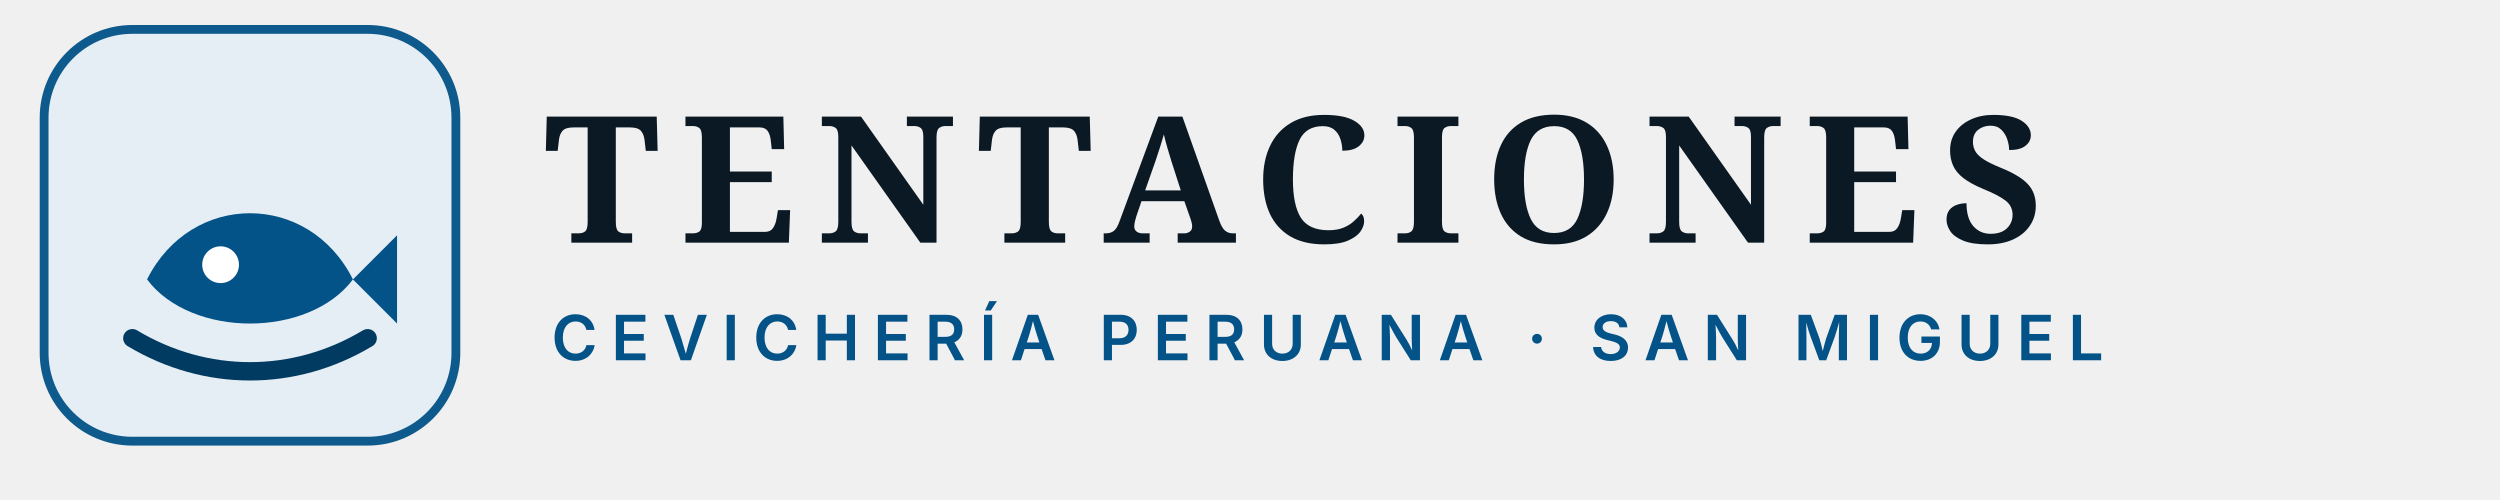
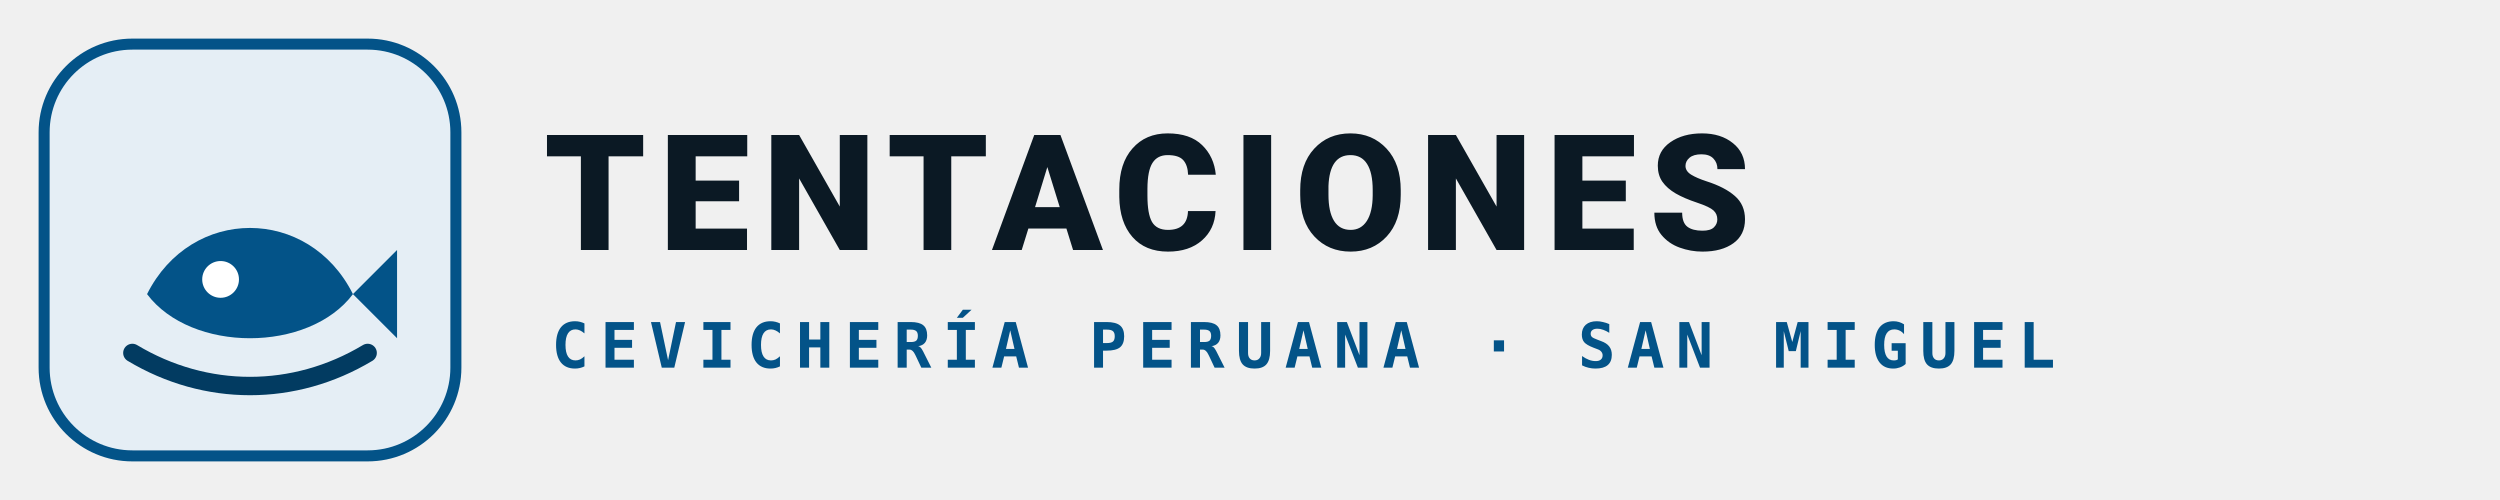
<svg xmlns="http://www.w3.org/2000/svg" viewBox="0 0 340 68" width="340" height="68">
  <defs>
    <style>
-       .brand-title { font-family: 'Cormorant Garamond', 'Cinzel', 'Playfair Display', Georgia, serif; font-size: 24px; font-weight: 700; letter-spacing: 0.12em; fill: #0B1924; }
-       .brand-sub { font-family: 'JetBrains Mono', 'DM Sans', -apple-system, monospace; font-size: 8.5px; font-weight: 600; letter-spacing: 0.22em; fill: #035388; }
+       .brand-title { font-family: 'DM Sans', -apple-system, BlinkMacSystemFont, 'Segoe UI', Roboto, Helvetica, Arial, sans-serif; font-size: 22px; font-weight: 800; letter-spacing: 0.08em; fill: #0B1924; }
+       .brand-sub { font-family: 'JetBrains Mono', 'DM Sans', monospace, sans-serif; font-size: 8.5px; font-weight: 600; letter-spacing: 0.18em; fill: #035388; }
    </style>
  </defs>
-   <g transform="translate(6, 4)">
-     <rect x="0" y="0" width="56" height="56" rx="12" fill="#E5EEF5" stroke="#035388" stroke-width="1.2" opacity="0.95" />
+   <g transform="translate(6, 6)">
+     <rect x="0" y="0" width="56" height="56" rx="12" fill="#E5EEF5" stroke="#035388" stroke-width="1.5" />
    <g transform="translate(-2, -4)">
      <path d="M16 38 C22 26 38 26 44 38 C38 46 22 46 16 38 Z" fill="#035388" />
      <path d="M44 38 L50 32 L50 44 Z" fill="#035388" />
      <circle cx="26" cy="36" r="2.5" fill="#FFFFFF" />
      <path d="M14 46 C24 52 36 52 46 46" stroke="#023B61" stroke-width="2.5" fill="none" stroke-linecap="round" />
    </g>
  </g>
-   <g transform="translate(74, 33)">
+   <g transform="translate(74, 34)">
    <text x="0" y="0" class="brand-title">TENTACIONES</text>
    <text x="1" y="16" class="brand-sub">CEVICHERÍA PERUANA · SAN MIGUEL</text>
  </g>
</svg>
